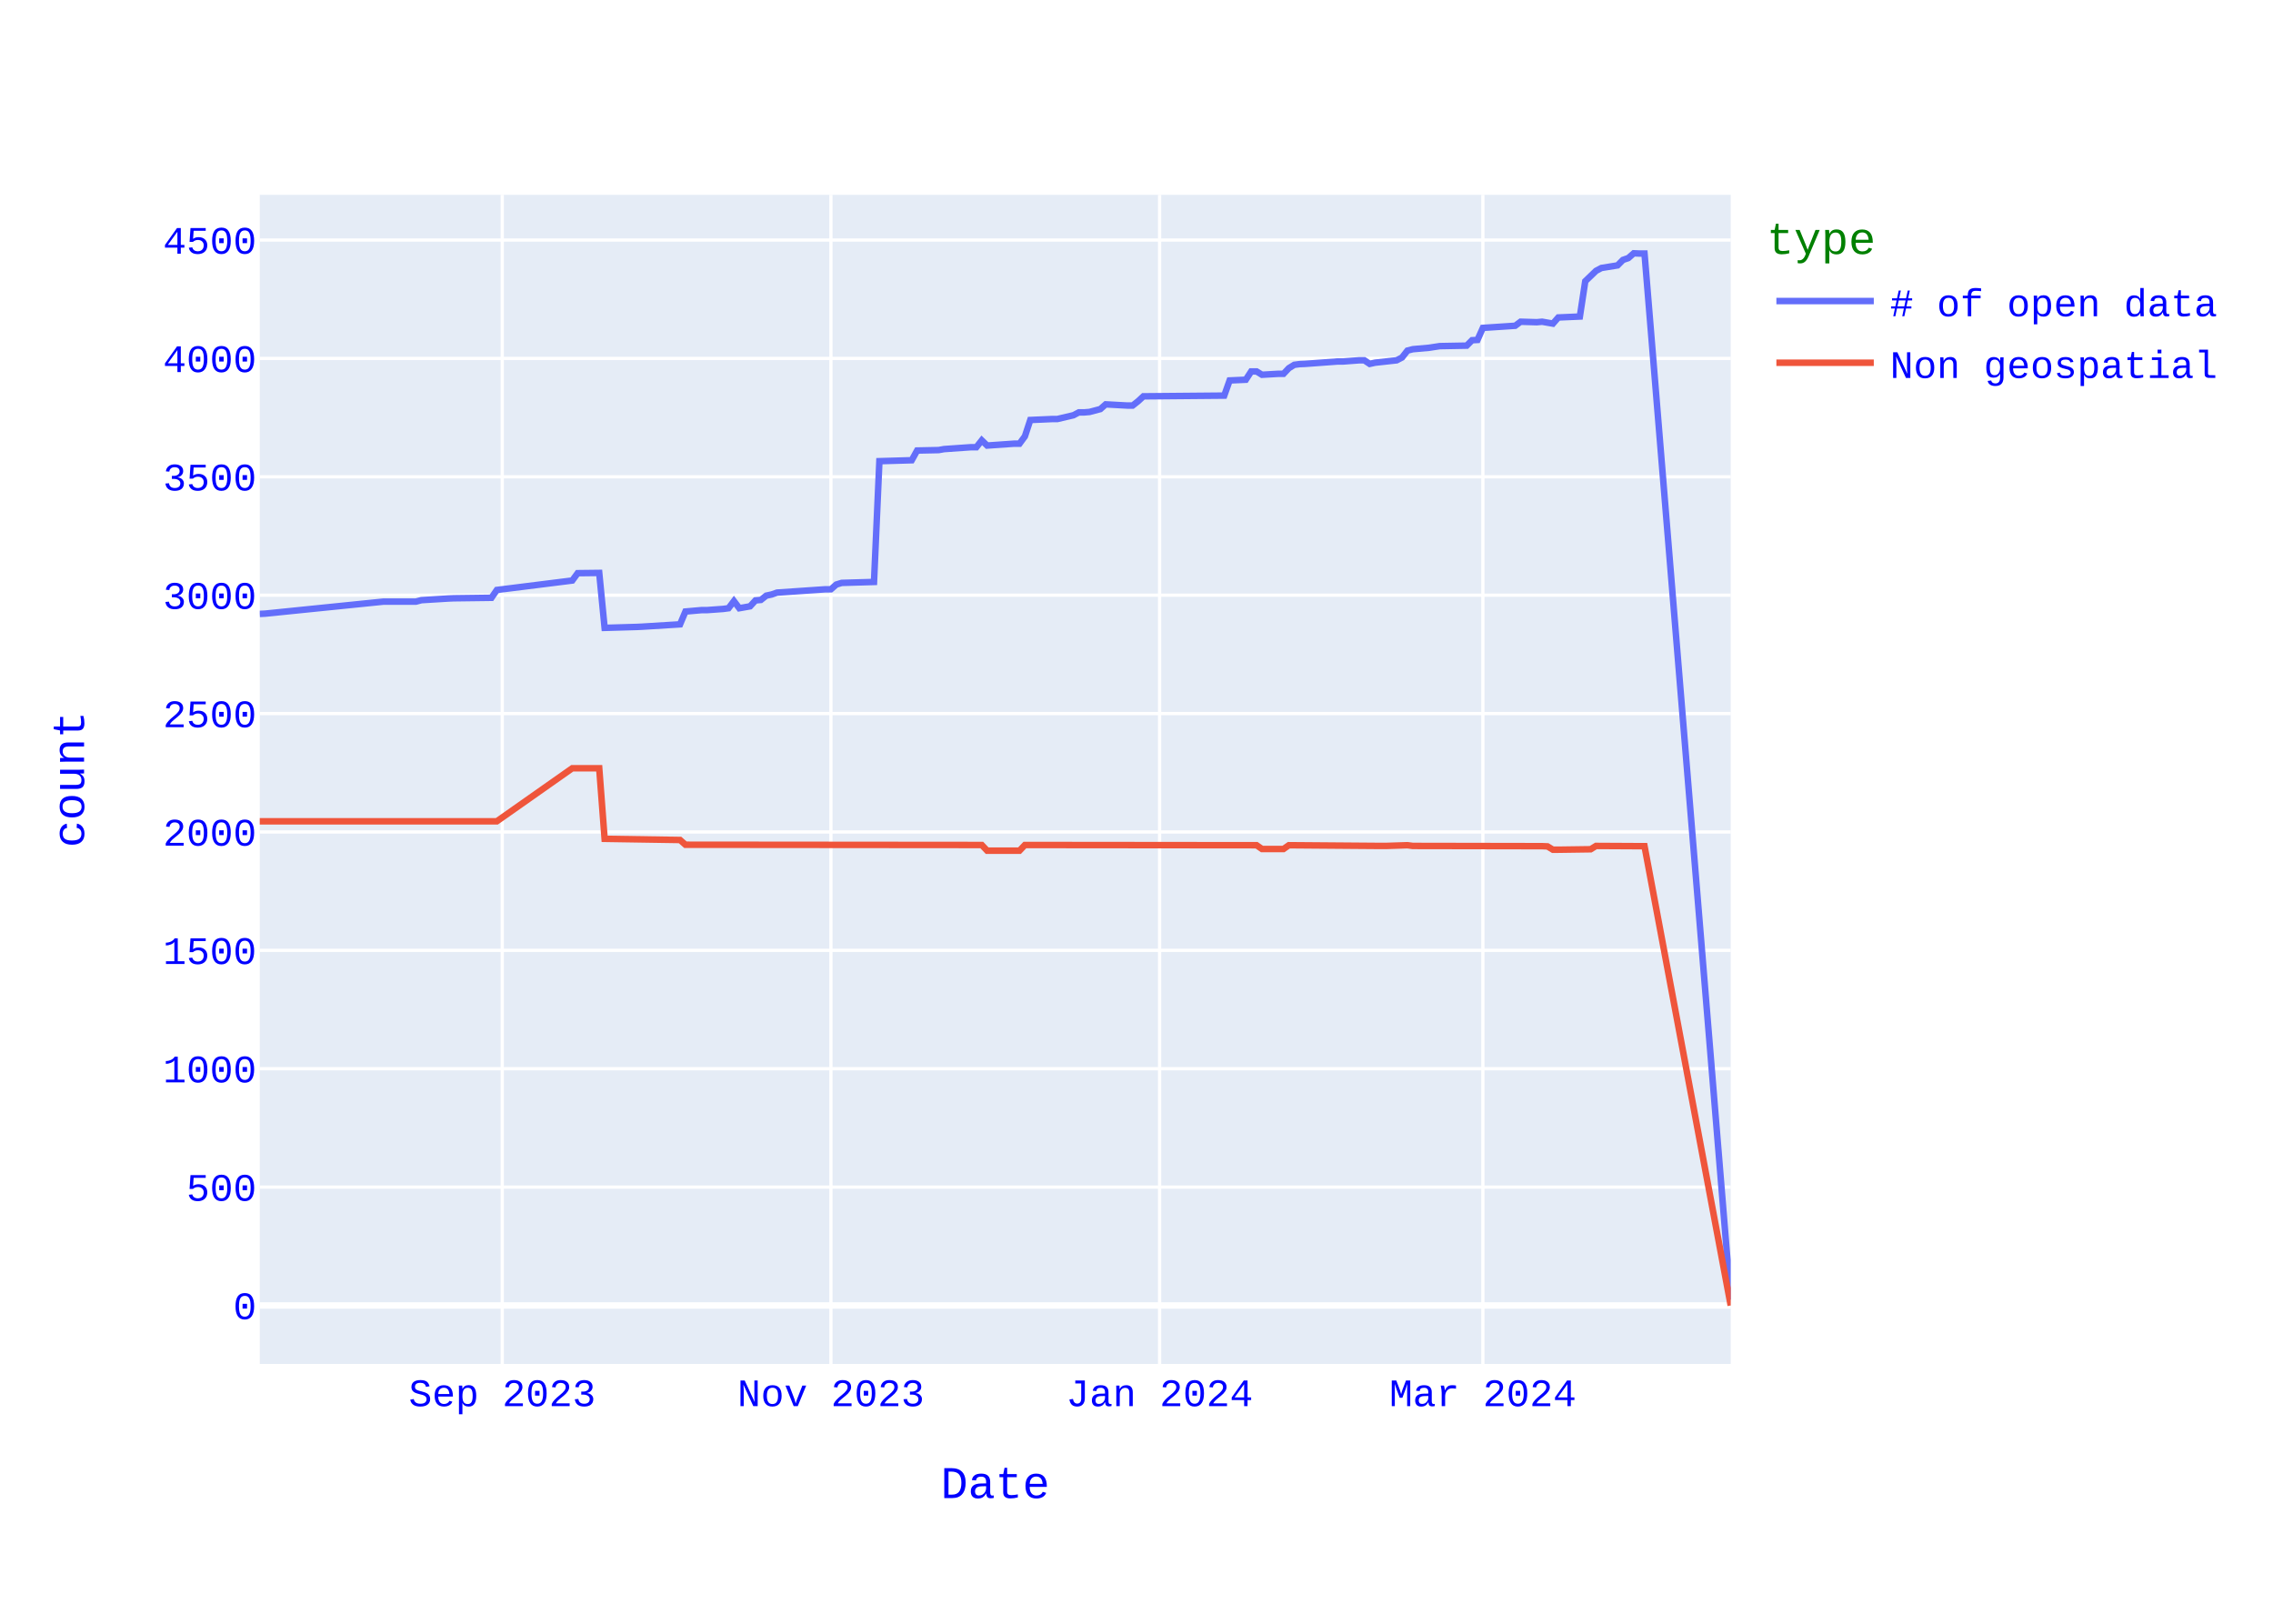
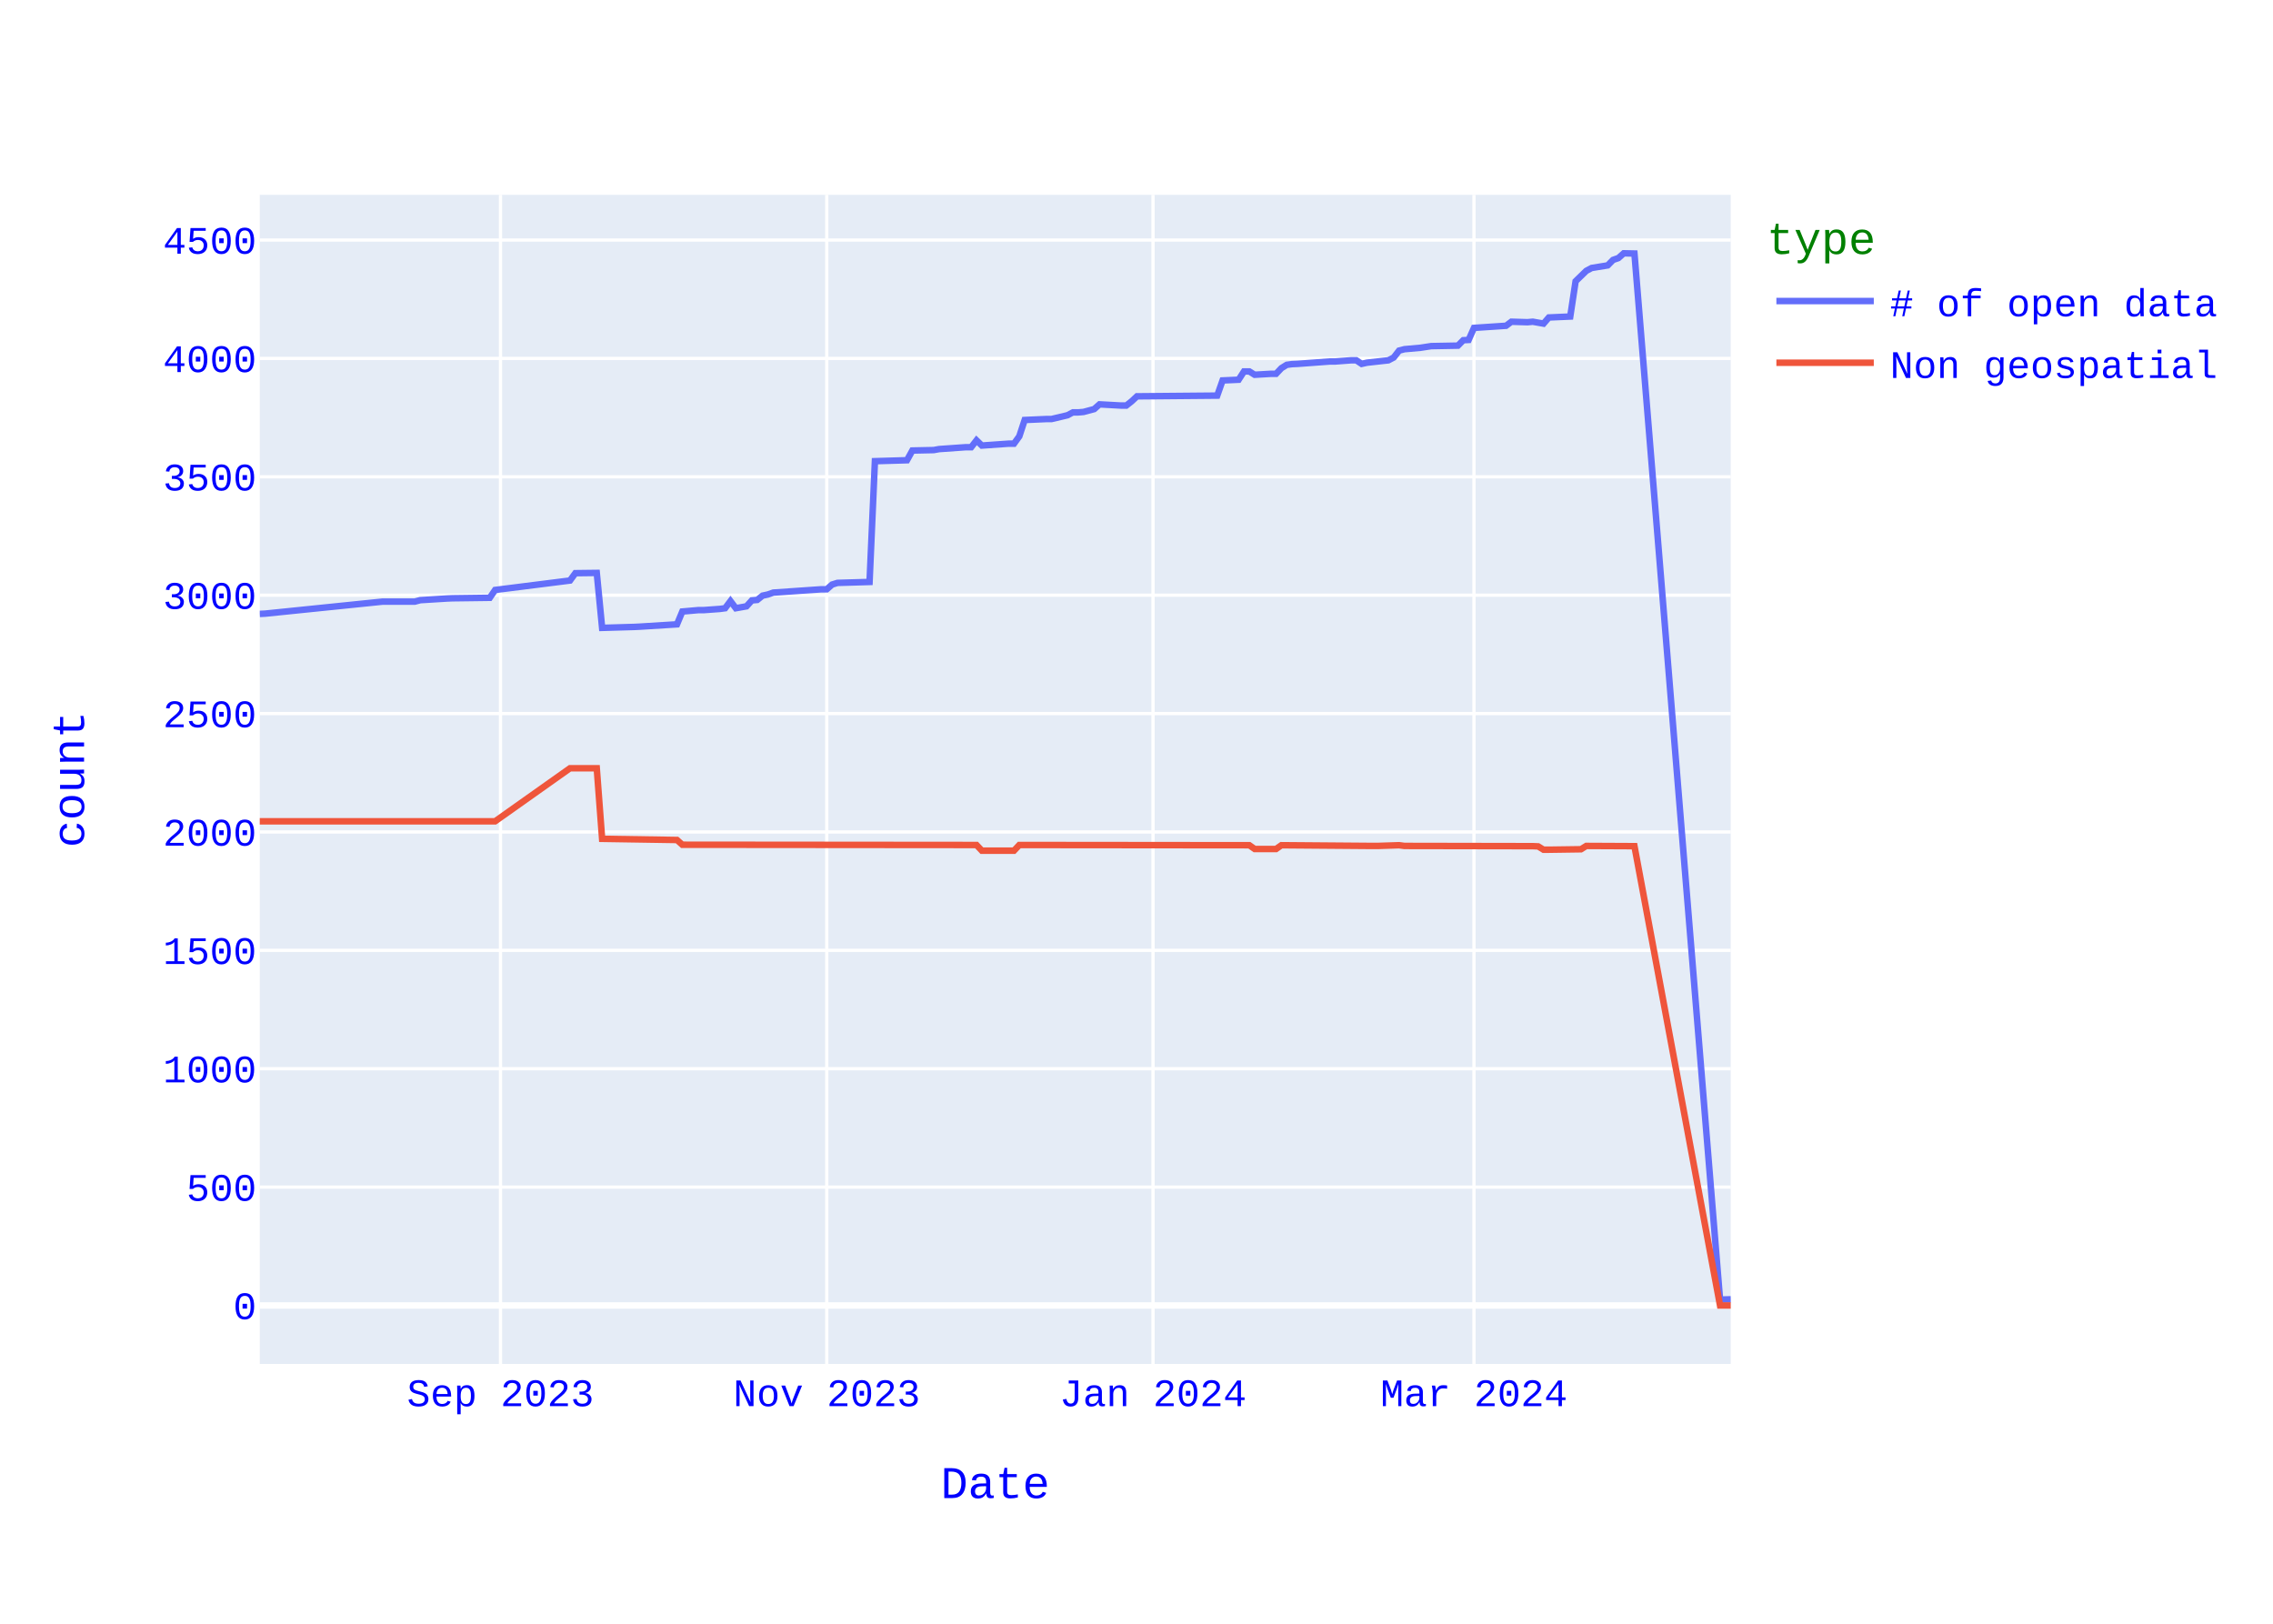
<svg xmlns="http://www.w3.org/2000/svg" class="main-svg" width="700" height="500" style="" viewBox="0 0 700 500">
  <rect x="0" y="0" width="700" height="500" style="fill: rgb(255, 255, 255); fill-opacity: 1;" />
-   <defs id="defs-8f52fd">
+   <defs id="defs-51c24b">
    <g class="clips">
-       <clipPath id="clip8f52fdxyplot" class="plotclip">
+       <clipPath id="clip51c24bxyplot" class="plotclip">
        <rect width="453" height="360" />
      </clipPath>
-       <clipPath class="axesclip" id="clip8f52fdx">
+       <clipPath class="axesclip" id="clip51c24bx">
        <rect x="80" y="0" width="453" height="500" />
      </clipPath>
-       <clipPath class="axesclip" id="clip8f52fdy">
+       <clipPath class="axesclip" id="clip51c24by">
        <rect x="0" y="60" width="700" height="360" />
      </clipPath>
-       <clipPath class="axesclip" id="clip8f52fdxy">
+       <clipPath class="axesclip" id="clip51c24bxy">
        <rect x="80" y="60" width="453" height="360" />
      </clipPath>
    </g>
    <g class="gradients" />
    <g class="patterns" />
  </defs>
  <g class="bglayer">
    <rect class="bg" x="80" y="60" width="453" height="360" style="fill: rgb(229, 236, 246); fill-opacity: 1; stroke-width: 0;" />
  </g>
  <g class="layer-below">
    <g class="imagelayer" />
    <g class="shapelayer" />
  </g>
  <g class="cartesianlayer">
    <g class="subplot xy">
      <g class="layer-subplot">
        <g class="shapelayer" />
        <g class="imagelayer" />
      </g>
      <g class="minor-gridlayer">
        <g class="x" />
        <g class="y" />
      </g>
      <g class="gridlayer">
        <g class="x">
-           <path class="xgrid crisp" transform="translate(154.67,0)" d="M0,60v360" style="stroke: rgb(255, 255, 255); stroke-opacity: 1; stroke-width: 1px;" />
-           <path class="xgrid crisp" transform="translate(255.89,0)" d="M0,60v360" style="stroke: rgb(255, 255, 255); stroke-opacity: 1; stroke-width: 1px;" />
-           <path class="xgrid crisp" transform="translate(357.11,0)" d="M0,60v360" style="stroke: rgb(255, 255, 255); stroke-opacity: 1; stroke-width: 1px;" />
-           <path class="xgrid crisp" transform="translate(456.67,0)" d="M0,60v360" style="stroke: rgb(255, 255, 255); stroke-opacity: 1; stroke-width: 1px;" />
+           <path class="xgrid crisp" transform="translate(154.13,0)" d="M0,60v360" style="stroke: rgb(255, 255, 255); stroke-opacity: 1; stroke-width: 1px;" />
+           <path class="xgrid crisp" transform="translate(254.61,0)" d="M0,60v360" style="stroke: rgb(255, 255, 255); stroke-opacity: 1; stroke-width: 1px;" />
+           <path class="xgrid crisp" transform="translate(355.09,0)" d="M0,60v360" style="stroke: rgb(255, 255, 255); stroke-opacity: 1; stroke-width: 1px;" />
+           <path class="xgrid crisp" transform="translate(453.93,0)" d="M0,60v360" style="stroke: rgb(255, 255, 255); stroke-opacity: 1; stroke-width: 1px;" />
        </g>
        <g class="y">
          <path class="ygrid crisp" transform="translate(0,365.55)" d="M80,0h453" style="stroke: rgb(255, 255, 255); stroke-opacity: 1; stroke-width: 1px;" />
          <path class="ygrid crisp" transform="translate(0,329.09)" d="M80,0h453" style="stroke: rgb(255, 255, 255); stroke-opacity: 1; stroke-width: 1px;" />
          <path class="ygrid crisp" transform="translate(0,292.64)" d="M80,0h453" style="stroke: rgb(255, 255, 255); stroke-opacity: 1; stroke-width: 1px;" />
          <path class="ygrid crisp" transform="translate(0,256.19)" d="M80,0h453" style="stroke: rgb(255, 255, 255); stroke-opacity: 1; stroke-width: 1px;" />
          <path class="ygrid crisp" transform="translate(0,219.73)" d="M80,0h453" style="stroke: rgb(255, 255, 255); stroke-opacity: 1; stroke-width: 1px;" />
          <path class="ygrid crisp" transform="translate(0,183.28)" d="M80,0h453" style="stroke: rgb(255, 255, 255); stroke-opacity: 1; stroke-width: 1px;" />
          <path class="ygrid crisp" transform="translate(0,146.82)" d="M80,0h453" style="stroke: rgb(255, 255, 255); stroke-opacity: 1; stroke-width: 1px;" />
          <path class="ygrid crisp" transform="translate(0,110.37)" d="M80,0h453" style="stroke: rgb(255, 255, 255); stroke-opacity: 1; stroke-width: 1px;" />
          <path class="ygrid crisp" transform="translate(0,73.92)" d="M80,0h453" style="stroke: rgb(255, 255, 255); stroke-opacity: 1; stroke-width: 1px;" />
        </g>
      </g>
      <g class="zerolinelayer">
        <path class="yzl zl crisp" transform="translate(0,402)" d="M80,0h453" style="stroke: rgb(255, 255, 255); stroke-opacity: 1; stroke-width: 2px;" />
      </g>
      <path class="xlines-below" />
      <path class="ylines-below" />
      <g class="overlines-below" />
      <g class="xaxislayer-below" />
      <g class="yaxislayer-below" />
      <g class="overaxes-below" />
-       <g class="plot" transform="translate(80,60)" clip-path="url(#clip8f52fdxyplot)">
+       <g class="plot" transform="translate(80,60)" clip-path="url(#clip51c24bxyplot)">
        <g class="scatterlayer mlayer">
-           <g class="trace scatter trace2d7d1c" style="stroke-miterlimit: 2; opacity: 1;">
+           <g class="trace scatter trace7f5b19" style="stroke-miterlimit: 2; opacity: 1;">
            <g class="fills" />
            <g class="errorbars" />
            <g class="lines">
-               <path class="js-line" d="M453,340.18L426.45,18.07L424.79,18.07L423.13,18L421.47,19.46L419.81,20.04L418.15,21.72L413.18,22.52L411.52,23.4L408.2,26.6L406.54,37.47L399.9,37.76L398.24,39.65L394.92,39.07L393.26,39.22L388.29,39.07L386.63,40.31L376.67,40.97L375.01,44.68L373.35,44.76L371.69,46.43L363.4,46.58L360.08,47.09L355.1,47.53L353.44,47.96L351.78,50.08L350.12,50.95L343.48,51.68L341.82,52.05L340.16,50.95L338.51,50.95L333.53,51.32L331.87,51.32L321.91,52.05L320.25,52.12L318.59,52.34L316.93,53.36L315.27,55.11L313.62,55.11L308.64,55.4L306.98,54.38L305.32,54.38L303.66,56.93L298.68,57.15L297.02,61.82L272.13,62.04L270.47,63.57L268.81,64.88L267.15,64.88L260.52,64.51L258.86,65.97L255.54,66.85L253.88,66.99L252.22,66.99L250.56,67.87L245.58,69.04L243.92,69.04L237.29,69.33L235.63,74.36L233.97,76.62L232.31,76.62L224.01,77.2L222.35,75.6L220.69,77.71L219.03,77.71L210.74,78.29L209.08,78.59L202.44,78.73L200.78,81.72L190.82,82.01L189.16,119.2L179.21,119.49L177.55,120L175.89,121.46L174.23,121.46L159.3,122.48L157.64,123.06L155.98,123.42L154.32,124.74L152.66,124.88L151,126.7L147.68,127.29L146.02,125.1L144.36,127.29L142.7,127.51L137.73,127.87L136.07,127.87L131.09,128.31L129.43,132.25L117.81,132.97L116.15,133.05L106.2,133.34L104.54,116.42L97.9,116.5L96.24,118.76L73.01,121.67L71.35,124.08L59.74,124.23L58.08,124.3L49.78,124.81L48.12,125.25L38.16,125.25L1.66,128.96L0,129.04" style="vector-effect: none; fill: none; stroke: rgb(99, 110, 250); stroke-opacity: 1; stroke-width: 2px; opacity: 1;" />
+               <path class="js-line" d="M453,340.1L449.71,340.18L423.35,18.07L420.05,18L418.41,19.46L416.76,20.04L415.11,21.72L410.17,22.52L408.52,23.4L405.23,26.6L403.58,37.47L396.99,37.76L395.35,39.65L392.05,39.07L390.4,39.22L385.46,39.07L383.81,40.31L373.93,40.97L372.28,44.68L370.64,44.76L368.99,46.43L360.75,46.58L357.46,47.09L352.52,47.53L350.87,47.96L349.22,50.08L347.57,50.95L340.99,51.68L339.34,52.05L337.69,50.95L336.04,50.95L331.1,51.32L329.45,51.32L319.57,52.05L317.92,52.12L316.28,52.34L314.63,53.36L312.98,55.11L311.33,55.11L306.39,55.4L304.75,54.38L303.1,54.38L301.45,56.93L296.51,57.15L294.86,61.82L270.15,62.04L268.51,63.57L266.86,64.88L265.21,64.88L258.62,64.51L256.97,65.97L253.68,66.85L252.03,66.99L250.39,66.99L248.74,67.87L243.8,69.04L242.15,69.04L235.56,69.33L233.91,74.36L232.27,76.62L230.62,76.62L222.38,77.2L220.73,75.6L219.09,77.71L217.44,77.71L209.2,78.29L207.56,78.59L200.97,78.73L199.32,81.72L189.44,82.01L187.79,119.2L177.91,119.49L176.26,120L174.61,121.46L172.96,121.46L158.14,122.48L156.49,123.06L154.84,123.42L153.2,124.74L151.55,124.88L149.9,126.7L146.61,127.29L144.96,125.1L143.31,127.29L141.67,127.51L136.72,127.87L135.08,127.87L130.13,128.31L128.49,132.25L116.96,132.97L115.31,133.05L105.43,133.34L103.78,116.42L97.19,116.5L95.54,118.76L72.48,121.67L70.83,124.08L59.3,124.23L57.65,124.3L49.42,124.81L47.77,125.25L37.89,125.25L1.65,128.96L0,129.04" style="vector-effect: none; fill: none; stroke: rgb(99, 110, 250); stroke-opacity: 1; stroke-width: 2px; opacity: 1;" />
            </g>
            <g class="points" />
            <g class="text" />
          </g>
-           <g class="trace scatter trace11cda1" style="stroke-miterlimit: 2; opacity: 1;">
+           <g class="trace scatter tracedf5554" style="stroke-miterlimit: 2; opacity: 1;">
            <g class="fills" />
            <g class="errorbars" />
            <g class="lines">
-               <path class="js-line" d="M453,342L426.45,200.56L424.79,200.56L411.52,200.49L409.86,201.51L399.9,201.65L398.24,201.65L396.58,200.63L394.92,200.56L355.1,200.49L353.44,200.27L346.8,200.49L345.14,200.49L316.93,200.27L315.27,201.43L308.64,201.43L306.98,200.27L235.63,200.2L233.97,201.95L224.01,201.95L222.35,200.2L131.09,200.12L129.43,198.66L106.2,198.3L104.54,176.57L96.24,176.57L73.01,192.9L0,192.9" style="vector-effect: none; fill: none; stroke: rgb(239, 85, 59); stroke-opacity: 1; stroke-width: 2px; opacity: 1;" />
+               <path class="js-line" d="M453,342L449.71,342L423.35,200.56L408.52,200.49L406.88,201.51L396.99,201.65L395.35,201.65L393.7,200.63L392.05,200.56L352.52,200.49L350.87,200.27L344.28,200.49L342.63,200.49L314.63,200.27L312.98,201.43L306.39,201.43L304.75,200.27L233.91,200.2L232.27,201.95L222.38,201.95L220.73,200.2L130.13,200.12L128.49,198.66L105.43,198.3L103.78,176.57L95.54,176.57L72.48,192.9L0,192.9" style="vector-effect: none; fill: none; stroke: rgb(239, 85, 59); stroke-opacity: 1; stroke-width: 2px; opacity: 1;" />
            </g>
            <g class="points" />
            <g class="text" />
          </g>
        </g>
      </g>
      <g class="overplot" />
      <path class="xlines-above crisp" d="M0,0" style="fill: none;" />
      <path class="ylines-above crisp" d="M0,0" style="fill: none;" />
      <g class="overlines-above" />
      <g class="xaxislayer-above">
        <g class="xtick">
-           <text text-anchor="middle" x="0" y="433" transform="translate(154.67,0)" style="font-family: 'Courier New'; font-size: 12px; fill: rgb(0, 0, 255); fill-opacity: 1; white-space: pre; opacity: 1;">Sep 2023</text>
-         </g>
-         <g class="xtick">
-           <text text-anchor="middle" x="0" y="433" style="font-family: 'Courier New'; font-size: 12px; fill: rgb(0, 0, 255); fill-opacity: 1; white-space: pre; opacity: 1;" transform="translate(255.89,0)">Nov 2023</text>
-         </g>
-         <g class="xtick">
-           <text text-anchor="middle" x="0" y="433" style="font-family: 'Courier New'; font-size: 12px; fill: rgb(0, 0, 255); fill-opacity: 1; white-space: pre; opacity: 1;" transform="translate(357.11,0)">Jan 2024</text>
-         </g>
-         <g class="xtick">
-           <text text-anchor="middle" x="0" y="433" style="font-family: 'Courier New'; font-size: 12px; fill: rgb(0, 0, 255); fill-opacity: 1; white-space: pre; opacity: 1;" transform="translate(456.67,0)">Mar 2024</text>
+           <text text-anchor="middle" x="0" y="433" transform="translate(154.13,0)" style="font-family: 'Courier New'; font-size: 12px; fill: rgb(0, 0, 255); fill-opacity: 1; white-space: pre; opacity: 1;">Sep 2023</text>
+         </g>
+         <g class="xtick">
+           <text text-anchor="middle" x="0" y="433" style="font-family: 'Courier New'; font-size: 12px; fill: rgb(0, 0, 255); fill-opacity: 1; white-space: pre; opacity: 1;" transform="translate(254.61,0)">Nov 2023</text>
+         </g>
+         <g class="xtick">
+           <text text-anchor="middle" x="0" y="433" style="font-family: 'Courier New'; font-size: 12px; fill: rgb(0, 0, 255); fill-opacity: 1; white-space: pre; opacity: 1;" transform="translate(355.09,0)">Jan 2024</text>
+         </g>
+         <g class="xtick">
+           <text text-anchor="middle" x="0" y="433" style="font-family: 'Courier New'; font-size: 12px; fill: rgb(0, 0, 255); fill-opacity: 1; white-space: pre; opacity: 1;" transform="translate(453.93,0)">Mar 2024</text>
        </g>
      </g>
      <g class="yaxislayer-above">
        <g class="ytick">
          <text text-anchor="end" x="79" y="4.2" transform="translate(0,402)" style="font-family: 'Courier New'; font-size: 12px; fill: rgb(0, 0, 255); fill-opacity: 1; white-space: pre; opacity: 1;">0</text>
        </g>
        <g class="ytick">
          <text text-anchor="end" x="79" y="4.2" style="font-family: 'Courier New'; font-size: 12px; fill: rgb(0, 0, 255); fill-opacity: 1; white-space: pre; opacity: 1;" transform="translate(0,365.55)">500</text>
        </g>
        <g class="ytick">
          <text text-anchor="end" x="79" y="4.2" style="font-family: 'Courier New'; font-size: 12px; fill: rgb(0, 0, 255); fill-opacity: 1; white-space: pre; opacity: 1;" transform="translate(0,329.09)">1000</text>
        </g>
        <g class="ytick">
          <text text-anchor="end" x="79" y="4.2" style="font-family: 'Courier New'; font-size: 12px; fill: rgb(0, 0, 255); fill-opacity: 1; white-space: pre; opacity: 1;" transform="translate(0,292.64)">1500</text>
        </g>
        <g class="ytick">
          <text text-anchor="end" x="79" y="4.2" style="font-family: 'Courier New'; font-size: 12px; fill: rgb(0, 0, 255); fill-opacity: 1; white-space: pre; opacity: 1;" transform="translate(0,256.19)">2000</text>
        </g>
        <g class="ytick">
          <text text-anchor="end" x="79" y="4.2" style="font-family: 'Courier New'; font-size: 12px; fill: rgb(0, 0, 255); fill-opacity: 1; white-space: pre; opacity: 1;" transform="translate(0,219.73)">2500</text>
        </g>
        <g class="ytick">
          <text text-anchor="end" x="79" y="4.2" style="font-family: 'Courier New'; font-size: 12px; fill: rgb(0, 0, 255); fill-opacity: 1; white-space: pre; opacity: 1;" transform="translate(0,183.28)">3000</text>
        </g>
        <g class="ytick">
          <text text-anchor="end" x="79" y="4.2" style="font-family: 'Courier New'; font-size: 12px; fill: rgb(0, 0, 255); fill-opacity: 1; white-space: pre; opacity: 1;" transform="translate(0,146.82)">3500</text>
        </g>
        <g class="ytick">
          <text text-anchor="end" x="79" y="4.2" style="font-family: 'Courier New'; font-size: 12px; fill: rgb(0, 0, 255); fill-opacity: 1; white-space: pre; opacity: 1;" transform="translate(0,110.37)">4000</text>
        </g>
        <g class="ytick">
          <text text-anchor="end" x="79" y="4.2" style="font-family: 'Courier New'; font-size: 12px; fill: rgb(0, 0, 255); fill-opacity: 1; white-space: pre; opacity: 1;" transform="translate(0,73.92)">4500</text>
        </g>
      </g>
      <g class="overaxes-above" />
    </g>
  </g>
  <g class="polarlayer" />
  <g class="smithlayer" />
  <g class="ternarylayer" />
  <g class="geolayer" />
  <g class="funnelarealayer" />
  <g class="pielayer" />
  <g class="iciclelayer" />
  <g class="treemaplayer" />
  <g class="sunburstlayer" />
  <g class="glimages" />
-   <defs id="topdefs-8f52fd">
+   <defs id="topdefs-51c24b">
    <g class="clips" />
-     <clipPath id="legend8f52fd">
+     <clipPath id="legend51c24b">
      <rect width="146" height="67" x="0" y="0" />
    </clipPath>
  </defs>
  <g class="layer-above">
    <g class="imagelayer" />
    <g class="shapelayer" />
  </g>
  <g class="infolayer">
    <g class="legend" pointer-events="all" transform="translate(542.06,60)">
      <rect class="bg" shape-rendering="crispEdges" style="stroke: rgb(68, 68, 68); stroke-opacity: 1; fill: rgb(255, 255, 255); fill-opacity: 1; stroke-width: 0px;" width="146" height="67" x="0" y="0" />
-       <g class="scrollbox" transform="" clip-path="url(#legend8f52fd)">
+       <g class="scrollbox" transform="" clip-path="url(#legend51c24b)">
        <text class="legendtitletext" text-anchor="start" x="2" y="18.2" style="font-family: 'Courier New'; font-size: 14px; fill: rgb(0, 128, 0); fill-opacity: 1; white-space: pre;">type</text>
        <g class="groups" transform="">
          <g class="traces" transform="translate(0,32.7)" style="opacity: 1;">
            <text class="legendtext" text-anchor="start" x="40" y="4.68" style="font-family: 'Courier New'; font-size: 12px; fill: rgb(0, 0, 255); fill-opacity: 1; white-space: pre;"># of open data</text>
            <g class="layers" style="opacity: 1;">
              <g class="legendfill" />
              <g class="legendlines">
                <path class="js-line" d="M5,0h30" style="fill: none; stroke: rgb(99, 110, 250); stroke-opacity: 1; stroke-width: 2px;" />
              </g>
              <g class="legendsymbols">
                <g class="legendpoints" />
              </g>
            </g>
            <rect class="legendtoggle" x="0" y="-9.5" width="140.828" height="19" style="fill: rgb(0, 0, 0); fill-opacity: 0;" />
          </g>
        </g>
        <g class="groups" transform="">
          <g class="traces" transform="translate(0,51.7)" style="opacity: 1;">
            <text class="legendtext" text-anchor="start" x="40" y="4.68" style="font-family: 'Courier New'; font-size: 12px; fill: rgb(0, 0, 255); fill-opacity: 1; white-space: pre;">Non geospatial</text>
            <g class="layers" style="opacity: 1;">
              <g class="legendfill" />
              <g class="legendlines">
                <path class="js-line" d="M5,0h30" style="fill: none; stroke: rgb(239, 85, 59); stroke-opacity: 1; stroke-width: 2px;" />
              </g>
              <g class="legendsymbols">
                <g class="legendpoints" />
              </g>
            </g>
            <rect class="legendtoggle" x="0" y="-9.5" width="140.828" height="19" style="fill: rgb(0, 0, 0); fill-opacity: 0;" />
          </g>
        </g>
      </g>
      <rect class="scrollbar" rx="20" ry="3" width="0" height="0" style="fill: rgb(128, 139, 164); fill-opacity: 1;" x="0" y="0" />
    </g>
    <g class="g-gtitle" />
    <g class="g-xtitle">
      <text class="xtitle" x="306.5" y="461.3" text-anchor="middle" style="font-family: 'Courier New'; font-size: 14px; fill: rgb(0, 0, 255); opacity: 1; font-weight: normal; white-space: pre;">Date</text>
    </g>
    <g class="g-ytitle">
      <text class="ytitle" transform="rotate(-90,25.8875,240)" x="25.888" y="240" text-anchor="middle" style="font-family: 'Courier New'; font-size: 14px; fill: rgb(0, 0, 255); opacity: 1; font-weight: normal; white-space: pre;">count</text>
    </g>
  </g>
</svg>
